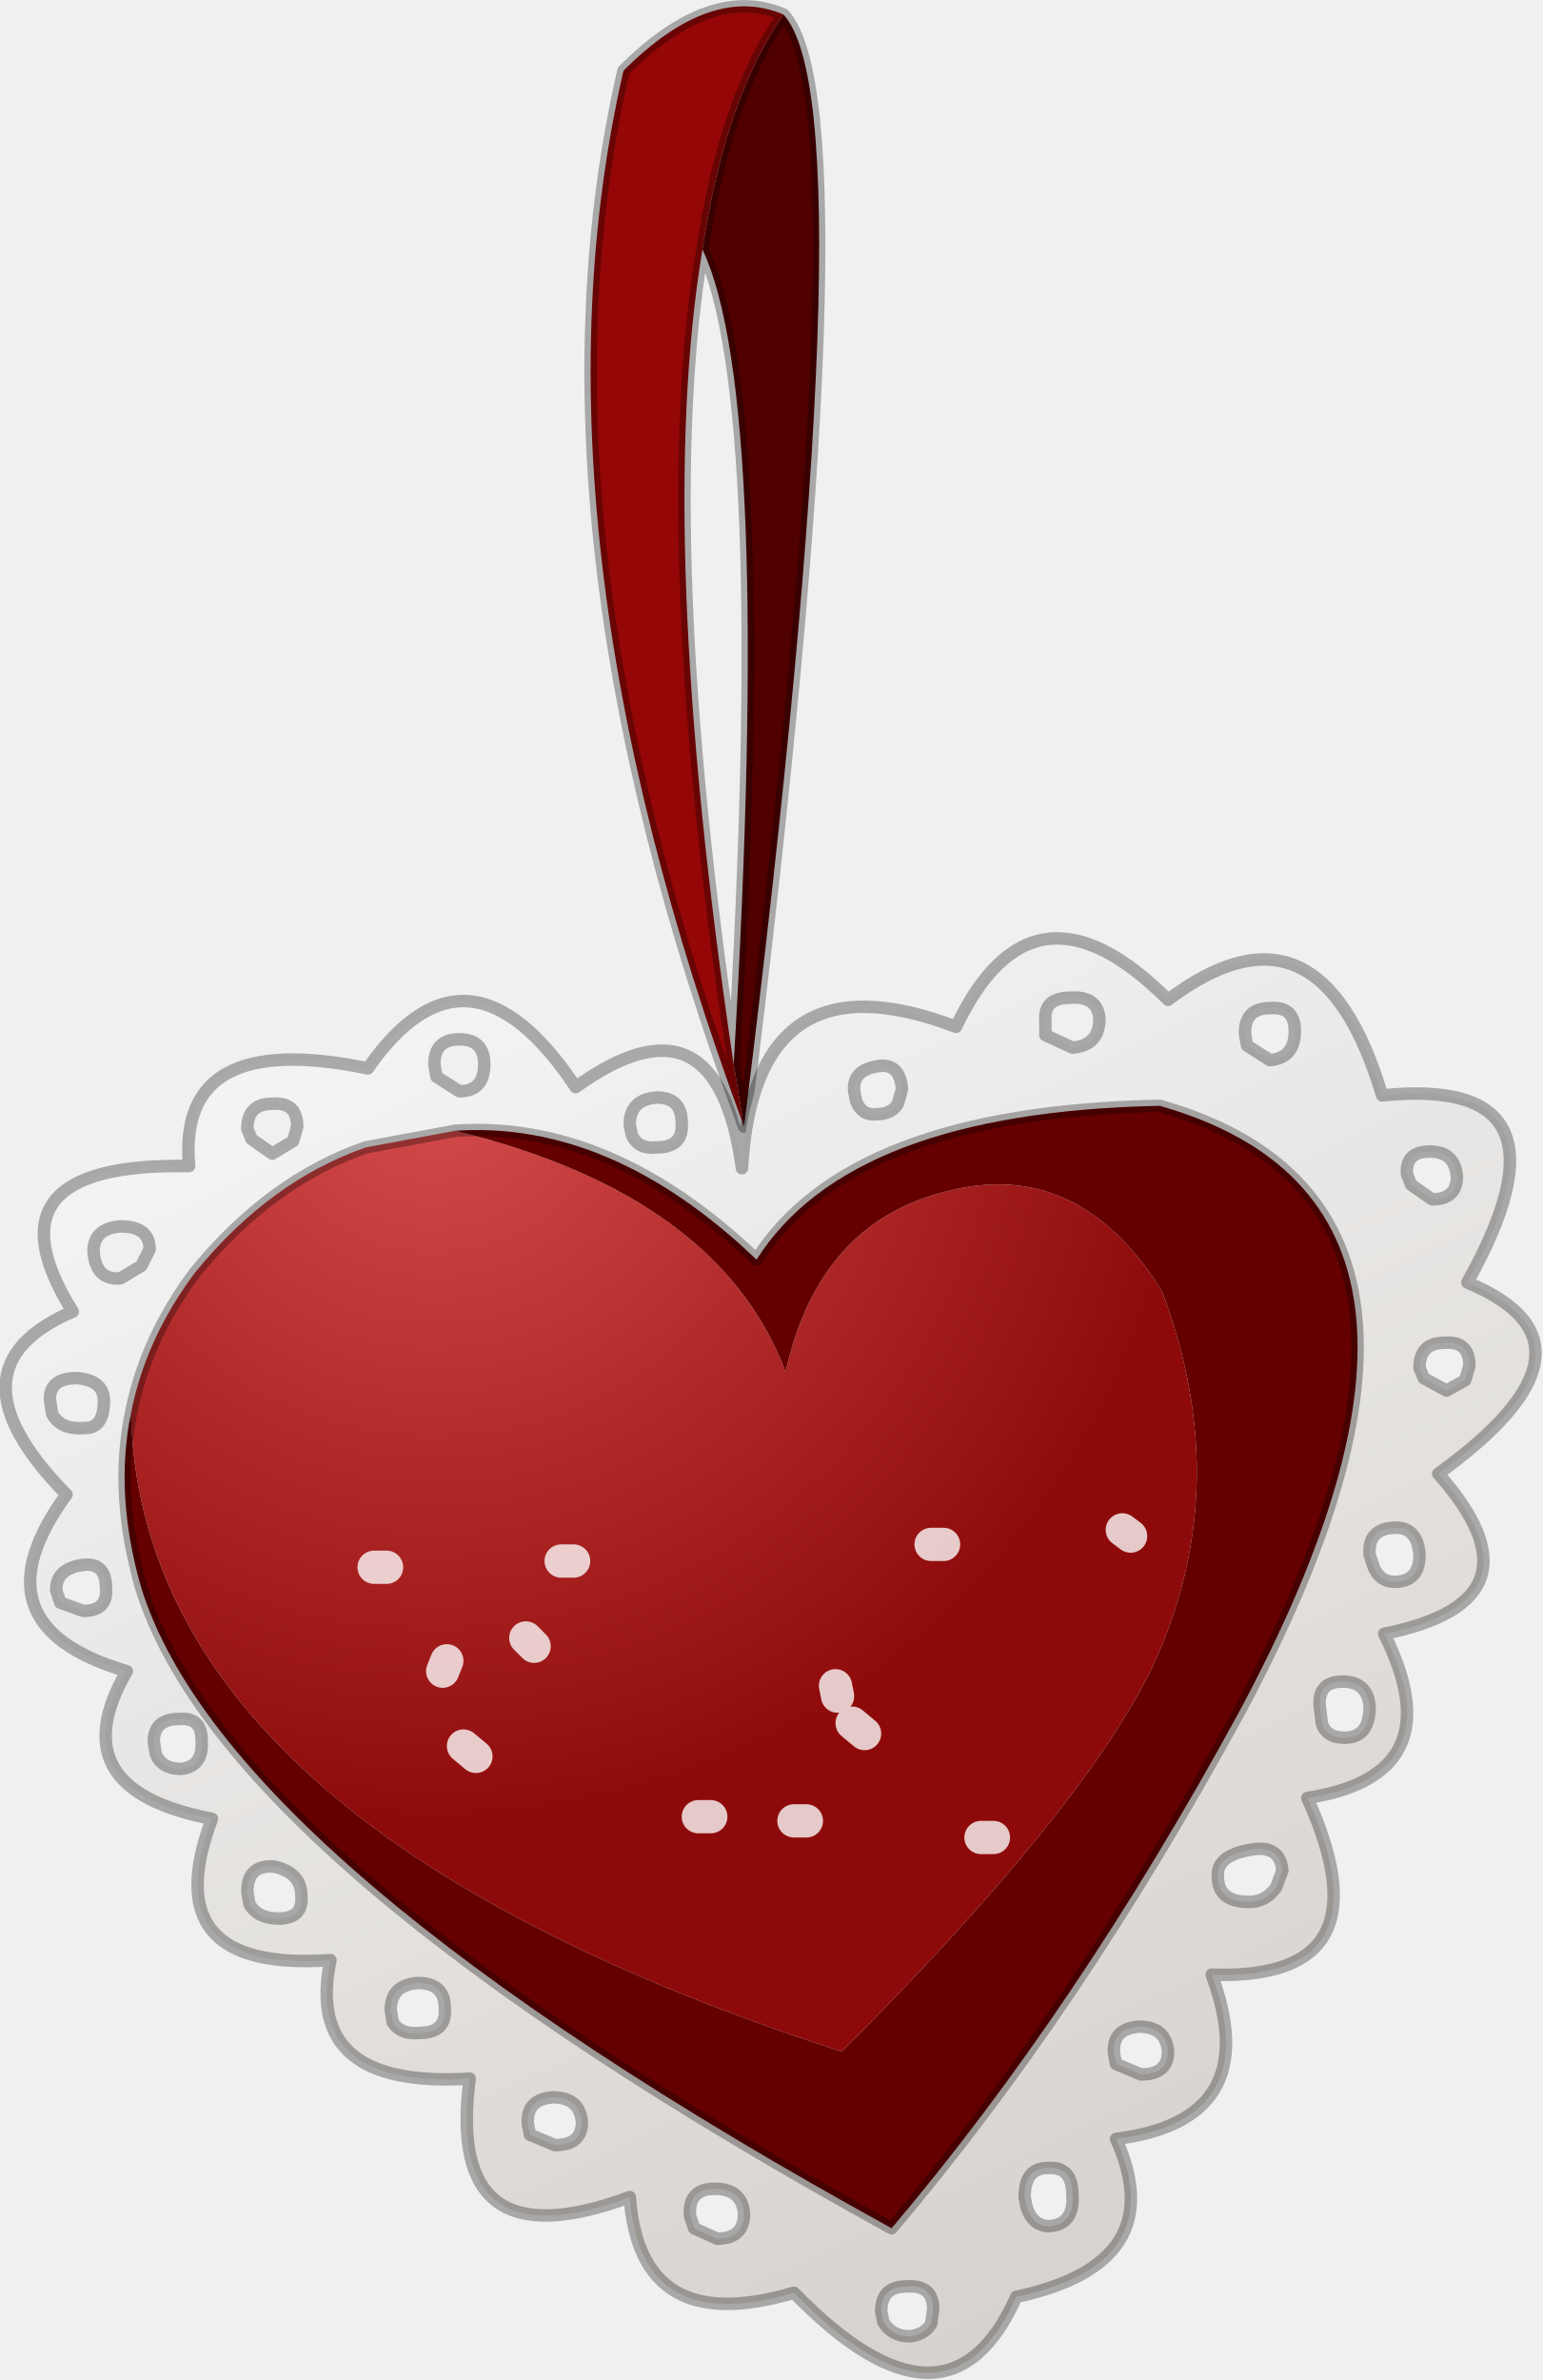
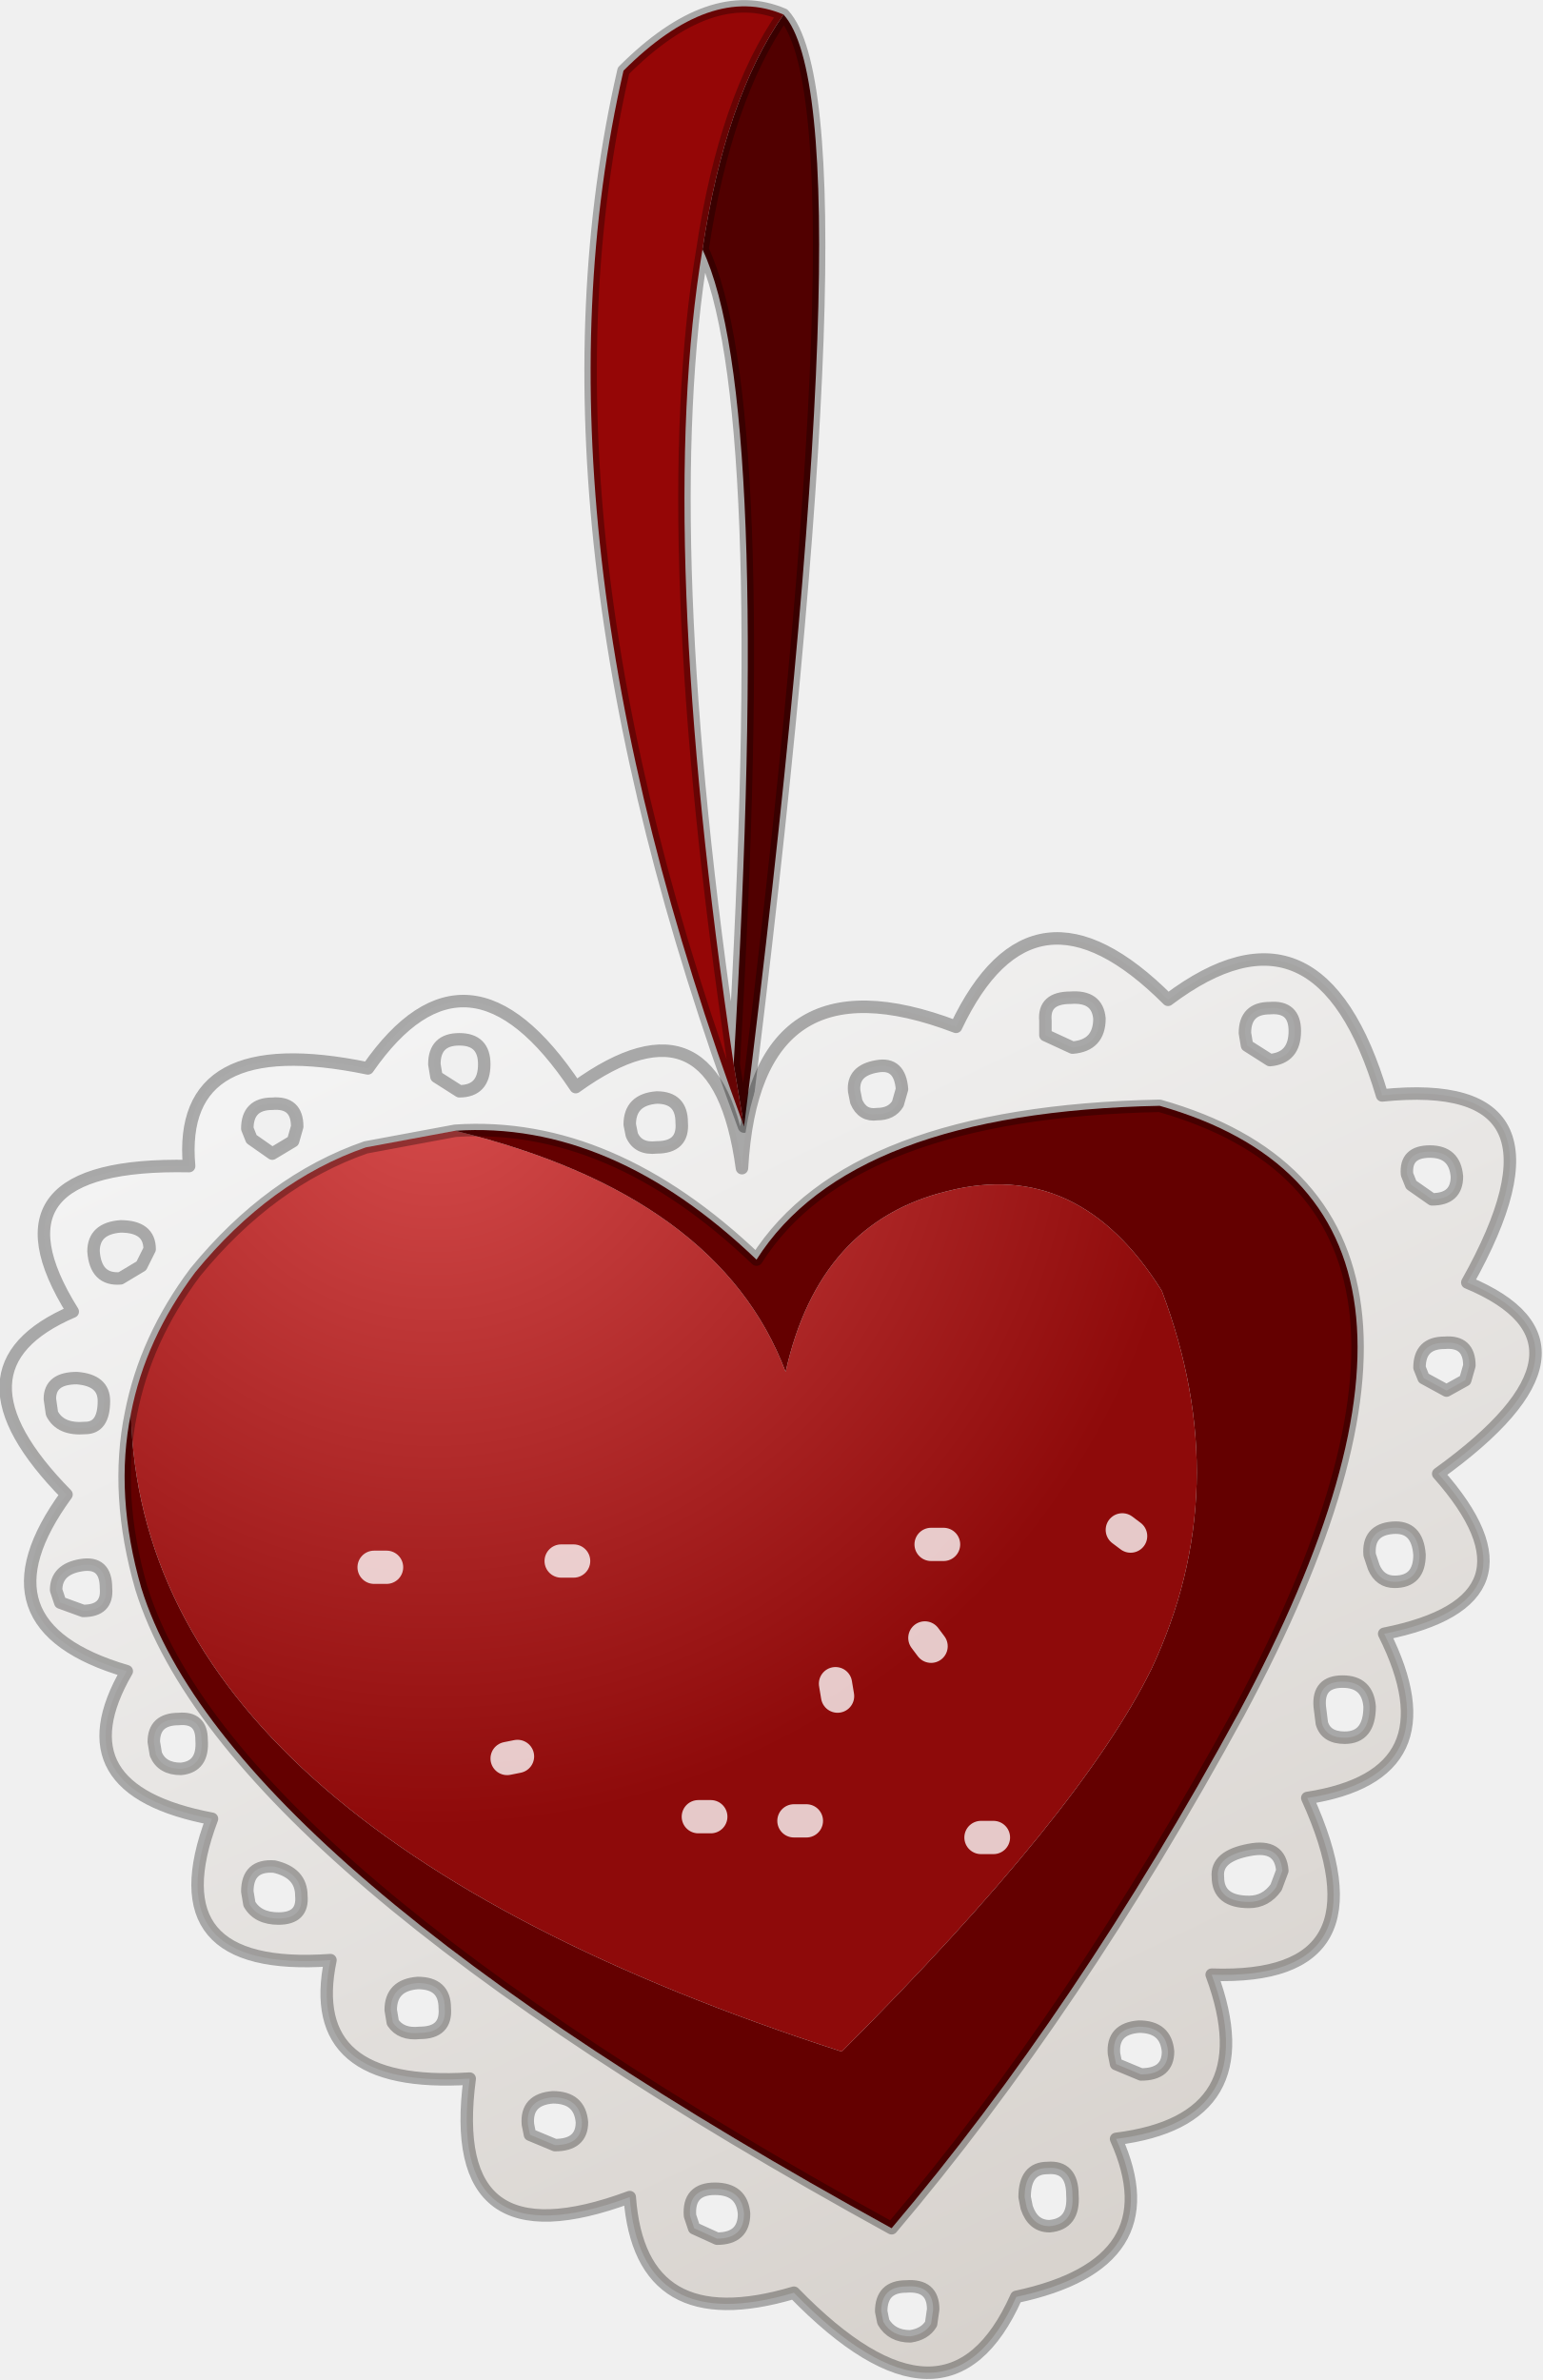
<svg xmlns="http://www.w3.org/2000/svg" xmlns:xlink="http://www.w3.org/1999/xlink" height="57.25px" width="37.1px">
  <g transform="matrix(1.0, 0.0, 0.0, 1.0, 16.65, 0.15)">
    <use height="57.25" transform="matrix(1.0, 0.0, 0.0, 1.0, -16.65, -0.15)" width="37.1" xlink:href="#decoration77-shape0" />
  </g>
  <defs>
    <g id="decoration77-shape0" transform="matrix(1.0, 0.0, 0.0, 1.0, 16.65, 0.15)">
      <path d="M2.2 0.2 Q4.3 2.5 1.25 26.95 L1.0 25.45 Q1.95 9.45 0.25 5.85 0.8 2.2 2.2 0.2" fill="#510000" fill-rule="evenodd" stroke="none" />
      <path d="M1.25 26.95 Q-4.15 12.4 -1.65 1.55 0.45 -0.55 2.2 0.2 0.8 2.2 0.25 5.85 -0.9 12.7 1.0 25.45 L1.25 26.95" fill="#950606" fill-rule="evenodd" stroke="none" />
      <path d="M2.2 0.2 Q4.3 2.5 1.25 26.95 -4.15 12.4 -1.65 1.55 0.45 -0.55 2.2 0.2 0.8 2.2 0.25 5.85 1.95 9.45 1.0 25.45 L1.25 26.95 M0.25 5.85 Q-0.9 12.7 1.0 25.45" fill="none" stroke="#000000" stroke-linecap="round" stroke-linejoin="round" stroke-opacity="0.302" stroke-width="0.3" />
-       <path d="M18.1 32.15 Q17.5 32.15 17.5 32.75 L17.6 33.0 18.15 33.3 18.6 33.05 18.7 32.7 Q18.7 32.1 18.1 32.15 M18.4 28.15 Q18.35 27.55 17.75 27.55 17.15 27.55 17.2 28.1 L17.3 28.35 17.8 28.7 Q18.4 28.7 18.4 28.15 M6.35 24.55 Q8.2 20.65 11.45 23.9 15.1 21.15 16.6 26.2 21.45 25.7 18.65 30.7 22.25 32.2 17.95 35.3 20.65 38.35 16.65 39.15 18.35 42.55 14.8 43.1 16.8 47.5 12.5 47.35 13.8 50.85 10.2 51.3 11.55 54.3 7.8 55.1 6.15 58.8 2.45 55.0 -1.25 56.1 -1.5 52.7 -5.95 54.35 -5.35 49.85 -9.35 50.1 -8.7 47.0 -12.95 47.3 -11.55 43.6 -15.25 42.9 -13.6 40.05 -17.35 38.95 -15.05 35.8 -18.05 32.75 -14.9 31.4 -17.15 27.8 -12.1 27.9 -12.4 24.6 -7.8 25.55 -5.4 22.1 -2.8 26.0 0.6 23.55 1.2 27.95 1.5 22.7 6.35 24.55 M14.5 24.65 Q14.5 24.05 13.9 24.1 13.3 24.1 13.3 24.7 L13.35 25.0 13.9 25.35 Q14.5 25.3 14.5 24.65 M9.8 24.35 Q9.75 23.8 9.1 23.85 8.45 23.85 8.5 24.4 L8.5 24.75 9.15 25.05 Q9.8 25.0 9.8 24.35 M-5.7 27.05 L-7.85 27.45 Q-10.15 28.25 -11.95 30.45 -13.15 32.05 -13.5 33.85 -13.9 35.8 -13.25 38.05 -11.2 44.65 4.8 53.45 9.25 48.2 13.15 41.05 19.7 28.85 11.25 26.45 3.8 26.6 1.55 30.15 -1.95 26.8 -5.7 27.05 M-3.3 51.45 Q-2.65 51.45 -2.65 50.9 -2.7 50.3 -3.35 50.3 -4.0 50.35 -3.95 50.95 L-3.9 51.2 -3.3 51.45 M-6.55 48.75 Q-5.9 48.75 -5.95 48.15 -5.95 47.55 -6.6 47.55 -7.25 47.6 -7.25 48.2 L-7.2 48.5 Q-7.0 48.8 -6.55 48.75 M-10.7 45.35 L-10.65 45.65 Q-10.45 46.0 -9.95 46.0 -9.35 46.0 -9.4 45.45 -9.4 44.9 -10.05 44.75 -10.7 44.7 -10.7 45.35 M-14.1 38.05 Q-14.1 37.4 -14.7 37.5 -15.3 37.6 -15.3 38.1 L-15.2 38.4 -14.65 38.6 Q-14.05 38.6 -14.1 38.05 M-12.9 42.05 Q-12.75 42.4 -12.3 42.4 -11.75 42.35 -11.8 41.7 -11.8 41.15 -12.35 41.2 -12.95 41.2 -12.95 41.75 L-12.9 42.05 M-15.45 33.5 L-15.4 33.85 Q-15.2 34.25 -14.6 34.2 -14.15 34.2 -14.15 33.55 -14.15 33.05 -14.8 33.0 -15.45 33.0 -15.45 33.5 M-13.75 29.35 Q-14.4 29.4 -14.4 29.95 -14.35 30.65 -13.75 30.6 L-13.25 30.3 -13.05 29.9 Q-13.05 29.35 -13.75 29.35 M-6.2 25.45 L-6.15 25.75 -5.6 26.1 Q-5.0 26.1 -5.0 25.45 -5.0 24.85 -5.6 24.85 -6.2 24.85 -6.2 25.45 M-9.5 26.95 Q-9.5 26.35 -10.1 26.4 -10.7 26.4 -10.7 27.0 L-10.6 27.25 -10.1 27.6 -9.6 27.3 -9.5 26.95 M-1.45 27.15 Q-1.3 27.5 -0.85 27.45 -0.2 27.45 -0.25 26.85 -0.25 26.25 -0.85 26.25 -1.5 26.3 -1.5 26.9 L-1.45 27.15 M0.05 53.45 L0.6 53.7 Q1.25 53.7 1.25 53.1 1.2 52.5 0.55 52.5 -0.1 52.5 -0.05 53.15 L0.05 53.45 M5.8 55.4 Q5.8 54.8 5.15 54.85 4.55 54.85 4.55 55.45 L4.6 55.7 Q4.8 56.05 5.25 56.05 5.6 56.0 5.75 55.75 L5.8 55.4 M8.05 52.95 Q8.2 53.4 8.6 53.4 9.2 53.35 9.15 52.65 9.15 51.95 8.55 52.0 8.0 52.0 8.0 52.7 L8.05 52.95 M10.75 48.6 Q10.1 48.65 10.15 49.25 L10.2 49.5 10.8 49.75 Q11.45 49.75 11.45 49.2 11.4 48.6 10.75 48.6 M14.2 44.85 Q14.15 44.2 13.4 44.35 12.6 44.5 12.65 45.0 12.65 45.6 13.4 45.6 13.8 45.6 14.05 45.25 L14.2 44.85 M16.9 37.9 Q17.5 37.9 17.5 37.25 17.45 36.55 16.85 36.6 16.25 36.65 16.3 37.25 L16.4 37.55 Q16.55 37.9 16.9 37.9 M15.7 41.65 Q16.3 41.65 16.3 40.9 16.25 40.3 15.65 40.3 15.05 40.3 15.1 40.9 L15.15 41.3 Q15.25 41.65 15.7 41.65 M4.95 26.4 L5.05 26.05 Q5.0 25.4 4.45 25.5 3.85 25.6 3.9 26.1 L3.95 26.35 Q4.1 26.7 4.45 26.65 4.8 26.65 4.95 26.4" fill="url(#decoration77-gradient0)" fill-rule="evenodd" stroke="none" />
+       <path d="M18.1 32.15 Q17.5 32.15 17.5 32.75 L17.6 33.0 18.15 33.3 18.6 33.05 18.7 32.7 Q18.7 32.1 18.1 32.15 M18.4 28.15 Q18.35 27.55 17.75 27.55 17.15 27.55 17.2 28.1 L17.3 28.35 17.8 28.7 Q18.4 28.7 18.4 28.15 M9.8 24.35 Q9.75 23.8 9.1 23.85 8.45 23.85 8.5 24.4 L8.5 24.75 9.15 25.05 Q9.8 25.0 9.8 24.35 M14.5 24.65 Q14.5 24.05 13.9 24.1 13.3 24.1 13.3 24.7 L13.35 25.0 13.9 25.35 Q14.5 25.3 14.5 24.65 M6.35 24.55 Q8.2 20.65 11.45 23.9 15.1 21.15 16.6 26.2 21.45 25.7 18.65 30.7 22.25 32.2 17.95 35.3 20.65 38.35 16.65 39.15 18.35 42.55 14.8 43.1 16.8 47.5 12.5 47.35 13.8 50.85 10.2 51.3 11.55 54.3 7.8 55.1 6.15 58.8 2.45 55.0 -1.25 56.1 -1.5 52.7 -5.95 54.35 -5.35 49.85 -9.35 50.1 -8.7 47.0 -12.95 47.3 -11.55 43.6 -15.25 42.9 -13.6 40.05 -17.35 38.95 -15.05 35.8 -18.05 32.75 -14.9 31.4 -17.15 27.8 -12.1 27.9 -12.4 24.6 -7.8 25.55 -5.4 22.1 -2.8 26.0 0.6 23.55 1.2 27.95 1.5 22.7 6.35 24.55 M-5.7 27.05 L-7.85 27.45 Q-10.15 28.25 -11.95 30.45 -13.15 32.05 -13.5 33.85 -13.9 35.8 -13.25 38.05 -11.2 44.65 4.8 53.45 9.25 48.2 13.15 41.05 19.7 28.85 11.25 26.45 3.8 26.6 1.55 30.15 -1.95 26.8 -5.7 27.05 M-3.35 50.3 Q-4.0 50.35 -3.95 50.95 L-3.9 51.2 -3.3 51.45 Q-2.65 51.45 -2.65 50.9 -2.7 50.3 -3.35 50.3 M-6.6 47.55 Q-7.25 47.6 -7.25 48.2 L-7.2 48.5 Q-7.0 48.8 -6.55 48.75 -5.9 48.75 -5.95 48.15 -5.95 47.55 -6.6 47.55 M-10.7 45.35 L-10.65 45.65 Q-10.45 46.0 -9.95 46.0 -9.35 46.0 -9.4 45.45 -9.4 44.9 -10.05 44.75 -10.7 44.7 -10.7 45.35 M-12.35 41.2 Q-12.95 41.2 -12.95 41.75 L-12.9 42.05 Q-12.75 42.4 -12.3 42.4 -11.75 42.35 -11.8 41.7 -11.8 41.15 -12.35 41.2 M-14.65 38.6 Q-14.05 38.6 -14.1 38.05 -14.1 37.4 -14.7 37.5 -15.3 37.6 -15.3 38.1 L-15.2 38.4 -14.65 38.6 M-15.45 33.5 L-15.4 33.85 Q-15.2 34.25 -14.6 34.2 -14.15 34.2 -14.15 33.55 -14.15 33.05 -14.8 33.0 -15.45 33.0 -15.45 33.5 M-13.75 30.6 L-13.25 30.3 -13.05 29.9 Q-13.05 29.35 -13.75 29.35 -14.4 29.4 -14.4 29.95 -14.35 30.65 -13.75 30.6 M-6.2 25.45 L-6.15 25.75 -5.6 26.1 Q-5.0 26.1 -5.0 25.45 -5.0 24.85 -5.6 24.85 -6.2 24.85 -6.2 25.45 M-9.5 26.95 Q-9.5 26.35 -10.1 26.4 -10.7 26.4 -10.7 27.0 L-10.6 27.25 -10.1 27.6 -9.6 27.3 -9.5 26.95 M-0.25 26.85 Q-0.25 26.25 -0.85 26.25 -1.5 26.3 -1.5 26.9 L-1.45 27.15 Q-1.3 27.5 -0.85 27.45 -0.2 27.45 -0.25 26.85 M0.05 53.45 L0.6 53.7 Q1.25 53.7 1.25 53.1 1.2 52.5 0.55 52.5 -0.1 52.5 -0.05 53.15 L0.05 53.45 M8.55 52.0 Q8.0 52.0 8.0 52.7 L8.05 52.95 Q8.2 53.4 8.6 53.4 9.2 53.35 9.15 52.65 9.15 51.95 8.55 52.0 M5.8 55.4 Q5.8 54.8 5.15 54.85 4.55 54.85 4.55 55.45 L4.6 55.7 Q4.8 56.05 5.25 56.05 5.6 56.0 5.75 55.75 L5.8 55.4 M10.75 48.6 Q10.1 48.65 10.15 49.25 L10.2 49.5 10.8 49.75 Q11.45 49.75 11.45 49.2 11.4 48.6 10.75 48.6 M12.65 45.0 Q12.65 45.6 13.4 45.6 13.8 45.6 14.05 45.25 L14.2 44.85 Q14.15 44.2 13.4 44.35 12.6 44.5 12.65 45.0 M15.7 41.65 Q16.3 41.65 16.3 40.9 16.25 40.3 15.65 40.3 15.05 40.3 15.1 40.9 L15.15 41.3 Q15.25 41.65 15.7 41.65 M16.4 37.55 Q16.55 37.9 16.9 37.9 17.5 37.9 17.5 37.25 17.45 36.55 16.85 36.6 16.25 36.65 16.3 37.25 L16.4 37.55 M3.9 26.1 L3.95 26.35 Q4.1 26.7 4.45 26.65 4.8 26.65 4.95 26.4 L5.05 26.05 Q5.0 25.4 4.45 25.5 3.85 25.6 3.9 26.1" fill="url(#decoration77-gradient0)" fill-rule="evenodd" stroke="none" />
      <path d="M-5.7 27.05 Q0.65 28.6 2.25 32.85 3.05 29.25 6.15 28.5 9.3 27.7 11.3 30.9 13.1 35.65 11.05 40.0 9.35 43.45 3.6 49.2 -13.25 43.75 -13.5 33.85 -13.15 32.05 -11.95 30.45 -10.15 28.25 -7.85 27.45 L-5.7 27.05" fill="url(#decoration77-gradient1)" fill-rule="evenodd" stroke="none" />
      <path d="M-13.5 33.85 Q-13.25 43.75 3.6 49.2 9.35 43.45 11.05 40.0 13.1 35.65 11.3 30.9 9.3 27.7 6.15 28.5 3.05 29.25 2.25 32.85 0.65 28.6 -5.7 27.05 -1.95 26.8 1.55 30.15 3.8 26.6 11.25 26.45 19.7 28.85 13.15 41.05 9.25 48.2 4.8 53.45 -11.2 44.65 -13.25 38.05 -13.9 35.8 -13.5 33.85" fill="#640000" fill-rule="evenodd" stroke="none" />
-       <path d="M9.8 24.35 Q9.8 25.0 9.15 25.05 L8.5 24.75 8.5 24.4 Q8.45 23.85 9.1 23.85 9.75 23.8 9.8 24.35 M14.5 24.65 Q14.5 25.3 13.9 25.35 L13.35 25.0 13.3 24.7 Q13.3 24.1 13.9 24.1 14.5 24.05 14.5 24.65 M6.35 24.55 Q1.5 22.7 1.2 27.95 0.6 23.55 -2.8 26.0 -5.4 22.1 -7.8 25.55 -12.4 24.6 -12.1 27.9 -17.15 27.8 -14.9 31.4 -18.05 32.75 -15.05 35.8 -17.35 38.95 -13.6 40.05 -15.25 42.9 -11.55 43.6 -12.95 47.3 -8.7 47.0 -9.35 50.1 -5.35 49.85 -5.95 54.35 -1.5 52.7 -1.25 56.1 2.45 55.0 6.15 58.8 7.8 55.1 11.55 54.3 10.2 51.3 13.8 50.85 12.5 47.35 16.8 47.5 14.8 43.1 18.35 42.55 16.65 39.15 20.65 38.35 17.95 35.3 22.25 32.2 18.65 30.7 21.45 25.7 16.6 26.2 15.1 21.15 11.45 23.9 8.2 20.65 6.35 24.55 M18.4 28.15 Q18.4 28.7 17.8 28.7 L17.3 28.35 17.2 28.1 Q17.15 27.55 17.75 27.55 18.35 27.55 18.4 28.15 M18.1 32.15 Q18.7 32.1 18.7 32.7 L18.6 33.05 18.15 33.3 17.6 33.0 17.5 32.75 Q17.5 32.15 18.1 32.15 M-5.7 27.05 L-7.85 27.45 Q-10.15 28.25 -11.95 30.45 -13.15 32.05 -13.5 33.85 -13.9 35.8 -13.25 38.05 -11.2 44.65 4.8 53.45 9.25 48.2 13.15 41.05 19.7 28.85 11.25 26.45 3.8 26.6 1.55 30.15 -1.95 26.8 -5.7 27.05 M4.95 26.4 Q4.8 26.65 4.45 26.65 4.1 26.7 3.95 26.35 L3.9 26.1 Q3.85 25.6 4.45 25.5 5.0 25.4 5.05 26.05 L4.95 26.4 M15.7 41.65 Q15.25 41.65 15.15 41.3 L15.1 40.9 Q15.05 40.3 15.65 40.3 16.25 40.3 16.3 40.9 16.3 41.65 15.7 41.65 M16.9 37.9 Q16.55 37.9 16.4 37.55 L16.3 37.25 Q16.25 36.65 16.85 36.6 17.45 36.55 17.5 37.25 17.5 37.9 16.9 37.9 M14.2 44.85 L14.05 45.25 Q13.8 45.6 13.4 45.6 12.65 45.6 12.65 45.0 12.6 44.5 13.4 44.35 14.15 44.2 14.2 44.85 M10.75 48.6 Q11.4 48.6 11.45 49.2 11.45 49.75 10.8 49.75 L10.2 49.5 10.15 49.25 Q10.1 48.65 10.75 48.6 M8.05 52.95 L8.0 52.7 Q8.0 52.0 8.55 52.0 9.15 51.95 9.15 52.65 9.2 53.35 8.6 53.4 8.2 53.4 8.05 52.95 M5.8 55.4 L5.75 55.75 Q5.6 56.0 5.25 56.05 4.8 56.05 4.6 55.7 L4.55 55.45 Q4.55 54.85 5.15 54.85 5.8 54.8 5.8 55.4 M0.05 53.45 L-0.05 53.15 Q-0.1 52.5 0.55 52.5 1.2 52.5 1.25 53.1 1.25 53.7 0.6 53.7 L0.05 53.45 M-1.45 27.15 L-1.5 26.9 Q-1.5 26.3 -0.85 26.25 -0.25 26.25 -0.25 26.85 -0.2 27.45 -0.85 27.45 -1.3 27.5 -1.45 27.15 M-9.5 26.95 L-9.6 27.3 -10.1 27.6 -10.6 27.25 -10.7 27.0 Q-10.7 26.4 -10.1 26.4 -9.5 26.35 -9.5 26.95 M-6.2 25.45 Q-6.2 24.85 -5.6 24.85 -5.0 24.85 -5.0 25.45 -5.0 26.1 -5.6 26.1 L-6.15 25.75 -6.2 25.45 M-13.75 29.35 Q-13.05 29.35 -13.05 29.9 L-13.25 30.3 -13.75 30.6 Q-14.35 30.65 -14.4 29.95 -14.4 29.4 -13.75 29.35 M-15.45 33.5 Q-15.45 33.0 -14.8 33.0 -14.15 33.05 -14.15 33.55 -14.15 34.2 -14.6 34.2 -15.2 34.25 -15.4 33.85 L-15.45 33.5 M-12.9 42.05 L-12.95 41.75 Q-12.95 41.2 -12.35 41.2 -11.8 41.15 -11.8 41.7 -11.75 42.35 -12.3 42.4 -12.75 42.4 -12.9 42.05 M-14.1 38.05 Q-14.05 38.6 -14.65 38.6 L-15.2 38.4 -15.3 38.1 Q-15.3 37.6 -14.7 37.5 -14.1 37.4 -14.1 38.05 M-10.7 45.35 Q-10.7 44.7 -10.05 44.75 -9.4 44.9 -9.4 45.45 -9.35 46.0 -9.95 46.0 -10.45 46.0 -10.65 45.65 L-10.7 45.35 M-6.55 48.75 Q-7.0 48.8 -7.2 48.5 L-7.25 48.2 Q-7.25 47.6 -6.6 47.55 -5.95 47.55 -5.95 48.15 -5.9 48.75 -6.55 48.75 M-3.3 51.45 L-3.9 51.2 -3.95 50.95 Q-4.0 50.35 -3.35 50.3 -2.7 50.3 -2.65 50.9 -2.65 51.45 -3.3 51.45" fill="none" stroke="#000000" stroke-linecap="round" stroke-linejoin="round" stroke-opacity="0.302" stroke-width="0.3" />
-       <path d="M10.55 36.8 L10.35 36.65 M6.05 37.0 L5.75 37.0 M3.45 40.4 L3.5 40.65 M3.85 41.3 L4.15 41.55 M0.15 43.55 L0.45 43.55 M2.45 43.65 L2.75 43.65 M6.95 44.05 L7.25 44.05 M-2.85 37.4 L-3.15 37.4 M-3.8 39.45 L-4.0 39.25 M-5.9 39.8 L-6.0 40.05 M-5.5 41.85 L-5.2 42.1 M-7.35 37.55 L-7.65 37.55" fill="none" stroke="#ffffff" stroke-linecap="round" stroke-linejoin="round" stroke-opacity="0.78" stroke-width="0.8" />
+       <path d="M6.35 24.55 Q1.5 22.7 1.2 27.95 0.6 23.55 -2.8 26.0 -5.4 22.1 -7.8 25.55 -12.4 24.6 -12.1 27.9 -17.15 27.8 -14.9 31.4 -18.05 32.75 -15.05 35.8 -17.35 38.95 -13.6 40.05 -15.25 42.9 -11.55 43.6 -12.95 47.3 -8.7 47.0 -9.35 50.1 -5.35 49.85 -5.95 54.35 -1.5 52.7 -1.25 56.1 2.45 55.0 6.15 58.8 7.8 55.1 11.55 54.3 10.2 51.3 13.8 50.85 12.5 47.35 16.8 47.5 14.8 43.1 18.35 42.55 16.65 39.15 20.65 38.35 17.95 35.3 22.25 32.2 18.65 30.7 21.45 25.7 16.6 26.2 15.1 21.15 11.45 23.9 8.2 20.65 6.35 24.55 M14.5 24.65 Q14.5 25.3 13.9 25.35 L13.35 25.0 13.3 24.7 Q13.3 24.1 13.9 24.1 14.5 24.05 14.5 24.65 M9.8 24.35 Q9.8 25.0 9.15 25.05 L8.5 24.75 8.5 24.4 Q8.45 23.85 9.1 23.85 9.75 23.8 9.8 24.35 M18.4 28.15 Q18.4 28.7 17.8 28.7 L17.3 28.35 17.2 28.1 Q17.15 27.55 17.75 27.55 18.35 27.55 18.4 28.15 M18.1 32.15 Q18.7 32.1 18.7 32.7 L18.6 33.05 18.15 33.3 17.6 33.0 17.5 32.75 Q17.5 32.15 18.1 32.15 M-5.7 27.05 L-7.85 27.45 Q-10.15 28.25 -11.95 30.45 -13.15 32.05 -13.5 33.85 -13.9 35.8 -13.25 38.05 -11.2 44.65 4.8 53.45 9.25 48.2 13.15 41.05 19.7 28.85 11.25 26.45 3.8 26.6 1.55 30.15 -1.95 26.8 -5.7 27.05 M3.9 26.1 Q3.85 25.6 4.45 25.5 5.0 25.4 5.05 26.05 L4.95 26.4 Q4.8 26.65 4.45 26.65 4.1 26.7 3.95 26.35 L3.9 26.1 M16.4 37.55 L16.3 37.25 Q16.25 36.65 16.85 36.6 17.45 36.55 17.5 37.25 17.5 37.9 16.9 37.9 16.55 37.9 16.4 37.55 M15.7 41.65 Q15.25 41.65 15.15 41.3 L15.1 40.9 Q15.05 40.3 15.65 40.3 16.25 40.3 16.3 40.9 16.3 41.65 15.7 41.65 M12.65 45.0 Q12.6 44.5 13.4 44.35 14.15 44.2 14.2 44.85 L14.05 45.25 Q13.8 45.6 13.4 45.6 12.65 45.6 12.65 45.0 M10.75 48.6 Q11.4 48.6 11.45 49.2 11.45 49.75 10.8 49.75 L10.2 49.5 10.15 49.25 Q10.1 48.65 10.75 48.6 M5.8 55.4 L5.75 55.75 Q5.6 56.0 5.25 56.05 4.8 56.05 4.6 55.7 L4.55 55.45 Q4.55 54.85 5.15 54.85 5.8 54.8 5.8 55.4 M8.55 52.0 Q9.15 51.95 9.15 52.65 9.2 53.35 8.6 53.4 8.2 53.4 8.05 52.95 L8.0 52.7 Q8.0 52.0 8.55 52.0 M0.05 53.45 L-0.05 53.15 Q-0.1 52.5 0.55 52.5 1.2 52.5 1.25 53.1 1.25 53.7 0.6 53.7 L0.05 53.45 M-0.25 26.85 Q-0.2 27.45 -0.85 27.45 -1.3 27.5 -1.45 27.15 L-1.5 26.9 Q-1.5 26.3 -0.85 26.25 -0.25 26.25 -0.25 26.85 M-9.5 26.95 L-9.6 27.3 -10.1 27.6 -10.6 27.25 -10.7 27.0 Q-10.7 26.4 -10.1 26.4 -9.5 26.35 -9.5 26.95 M-6.2 25.45 Q-6.2 24.85 -5.6 24.85 -5.0 24.85 -5.0 25.45 -5.0 26.1 -5.6 26.1 L-6.15 25.75 -6.2 25.45 M-13.75 30.6 Q-14.35 30.65 -14.4 29.95 -14.4 29.4 -13.75 29.35 -13.05 29.35 -13.05 29.9 L-13.25 30.3 -13.75 30.6 M-15.45 33.5 Q-15.45 33.0 -14.8 33.0 -14.15 33.05 -14.15 33.55 -14.15 34.2 -14.6 34.2 -15.2 34.25 -15.4 33.85 L-15.45 33.5 M-14.65 38.6 L-15.2 38.4 -15.3 38.1 Q-15.3 37.6 -14.7 37.5 -14.1 37.4 -14.1 38.05 -14.05 38.6 -14.65 38.6 M-12.35 41.2 Q-11.8 41.15 -11.8 41.7 -11.75 42.35 -12.3 42.4 -12.75 42.4 -12.9 42.05 L-12.95 41.75 Q-12.95 41.2 -12.35 41.2 M-10.7 45.35 Q-10.7 44.7 -10.05 44.75 -9.4 44.9 -9.4 45.45 -9.35 46.0 -9.95 46.0 -10.45 46.0 -10.65 45.65 L-10.7 45.35 M-6.6 47.55 Q-5.95 47.55 -5.95 48.15 -5.9 48.75 -6.55 48.75 -7.0 48.8 -7.2 48.5 L-7.25 48.2 Q-7.25 47.6 -6.6 47.55 M-3.35 50.3 Q-2.7 50.3 -2.65 50.9 -2.65 51.45 -3.3 51.45 L-3.9 51.2 -3.95 50.95 Q-4.0 50.35 -3.35 50.3" fill="none" stroke="#000000" stroke-linecap="round" stroke-linejoin="round" stroke-opacity="0.302" stroke-width="0.3" />
+       <path d="M10.55 36.8 L10.35 36.65 M6.05 37.0 L5.75 37.0 M5.75 39.45 L5.6 39.25 M3.45 40.35 L3.5 40.65 M0.15 43.55 L0.45 43.55 M2.45 43.65 L2.75 43.65 M6.95 44.05 L7.25 44.05 M-2.85 37.4 L-3.15 37.4 M-4.45 42.15 L-4.2 42.1 M-7.35 37.55 L-7.65 37.55" fill="none" stroke="#ffffff" stroke-linecap="round" stroke-linejoin="round" stroke-opacity="0.78" stroke-width="0.8" />
    </g>
    <linearGradient gradientTransform="matrix(0.0097, 0.0202, -0.0189, 0.009, 2.15, 39.85)" gradientUnits="userSpaceOnUse" id="decoration77-gradient0" spreadMethod="pad" x1="-819.2" x2="819.2">
      <stop offset="0.02" stop-color="#f3f3f3" />
      <stop offset="0.957" stop-color="#d7d2cd" />
    </linearGradient>
    <radialGradient cx="0" cy="0" gradientTransform="matrix(0.0224, -9.0E-4, 9.0E-4, 0.0224, -6.2, 25.45)" gradientUnits="userSpaceOnUse" id="decoration77-gradient1" r="819.2" spreadMethod="pad">
      <stop offset="0.0" stop-color="#d74d4d" />
      <stop offset="1.0" stop-color="#8e0a0a" />
    </radialGradient>
  </defs>
</svg>
